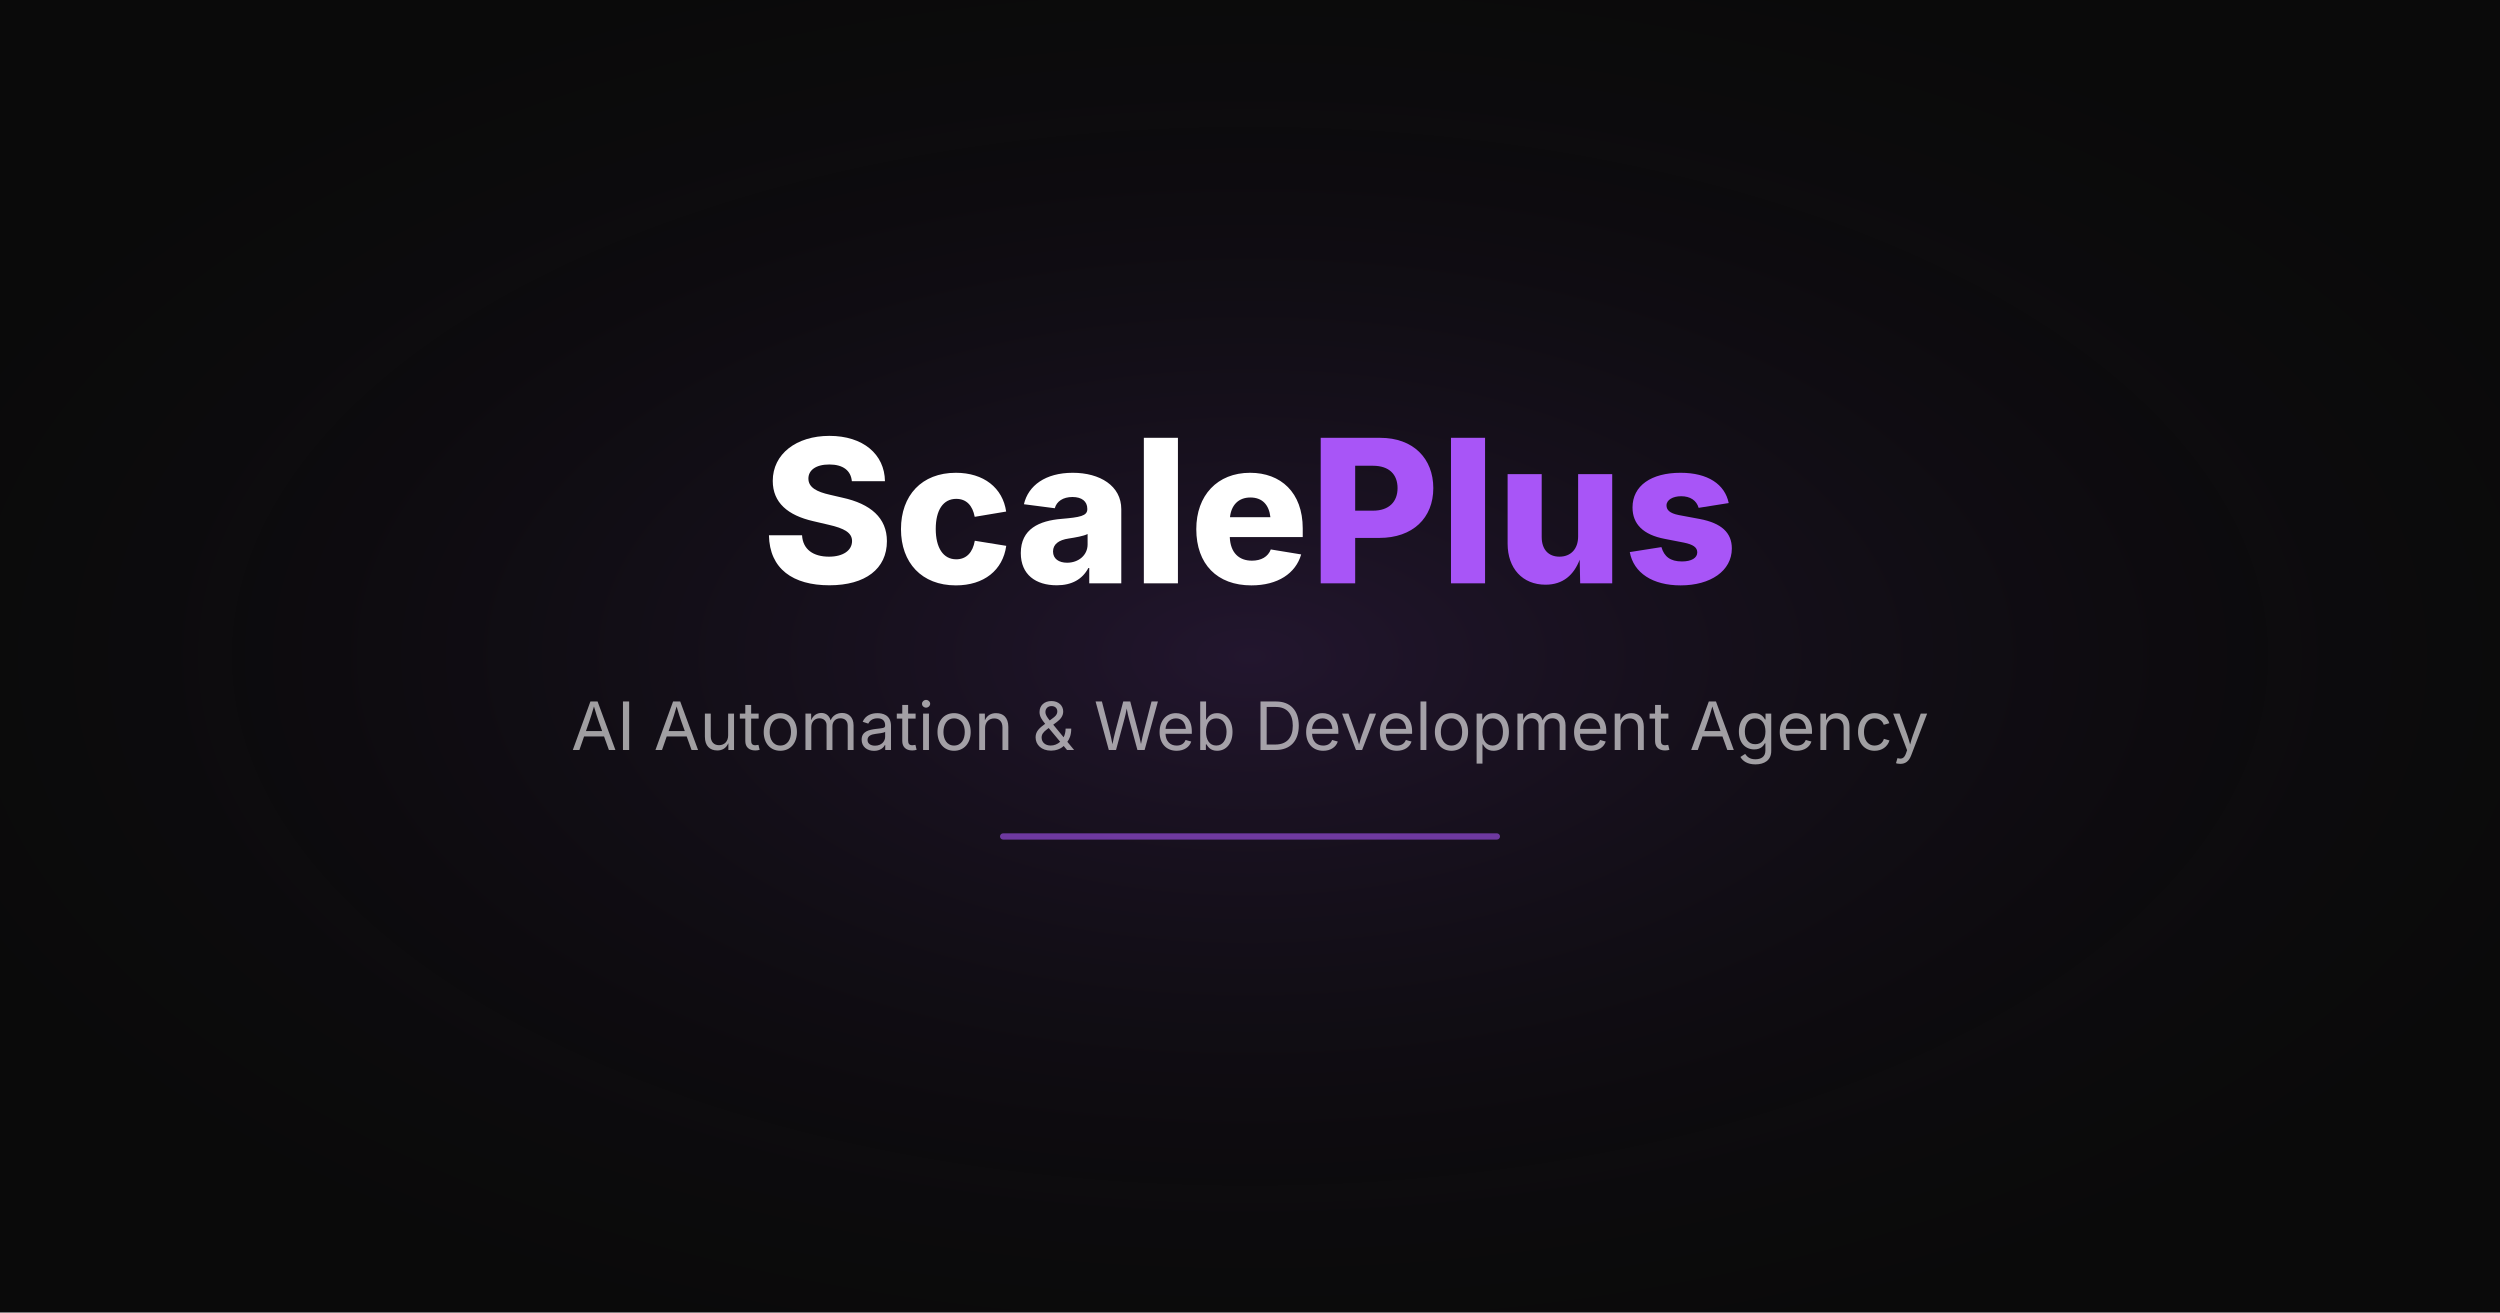
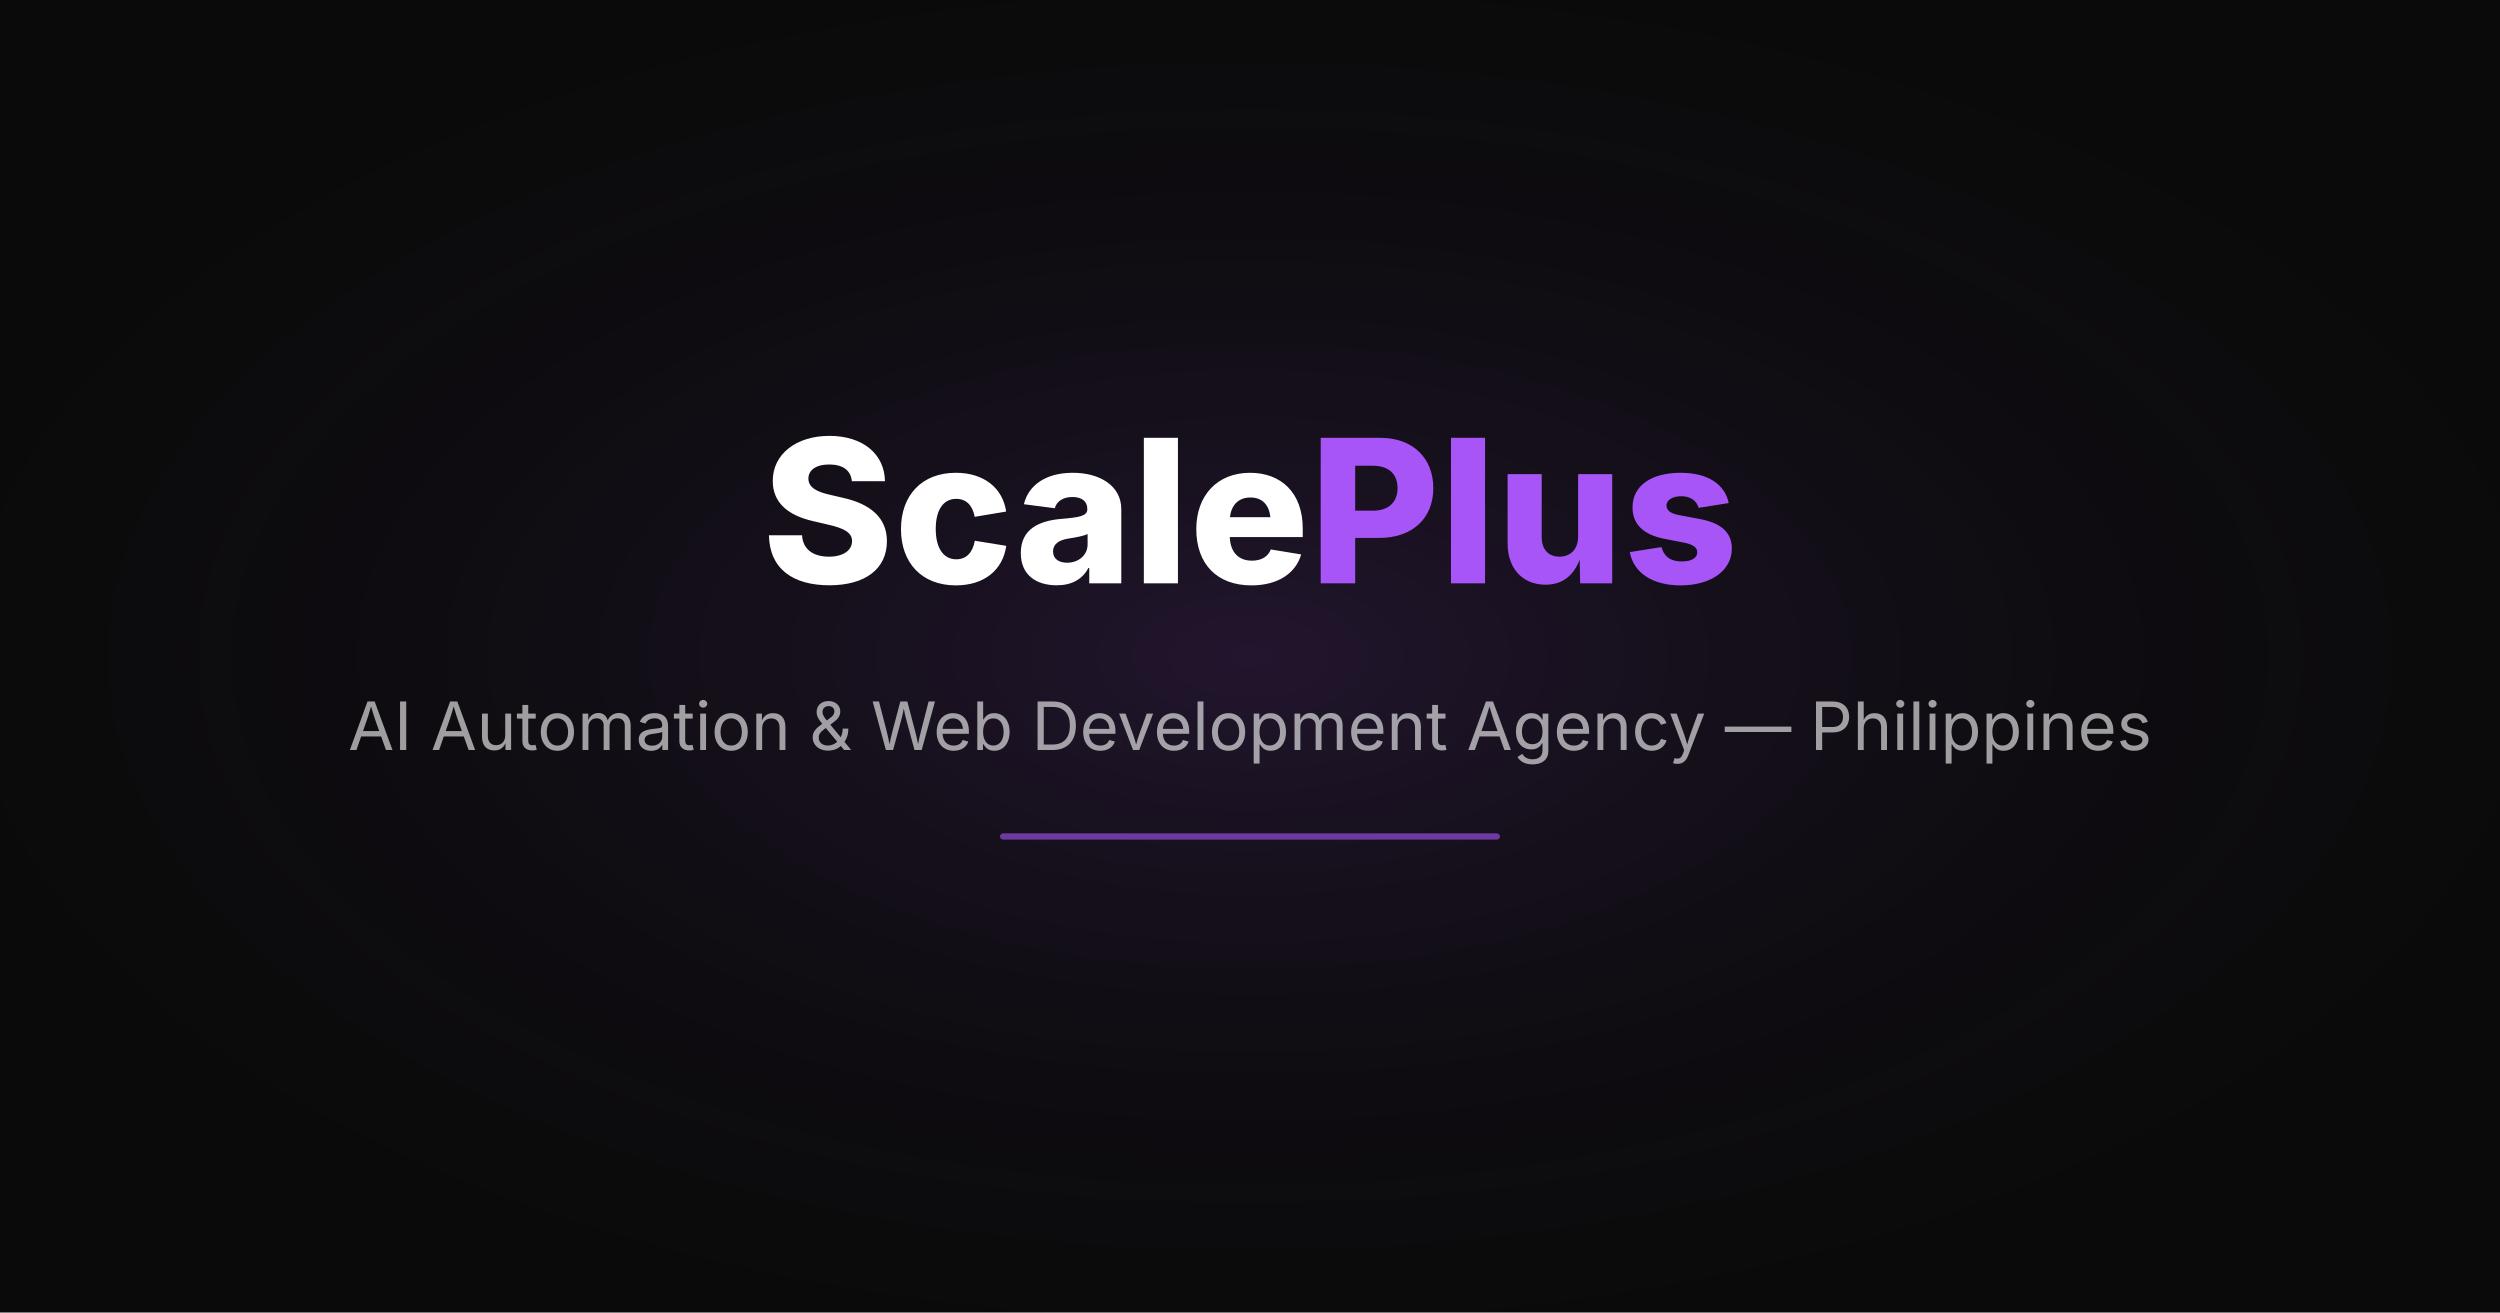
<svg xmlns="http://www.w3.org/2000/svg" viewBox="0 0 1200 630">
  <defs>
    <radialGradient id="glow" cx="50%" cy="50%" r="60%">
      <stop offset="0%" stop-color="#a855f7" stop-opacity="0.15" />
      <stop offset="100%" stop-color="#0a0a0a" stop-opacity="0" />
    </radialGradient>
  </defs>
  <rect width="1200" height="630" fill="#0a0a0a" />
  <rect width="1200" height="630" fill="url(#glow)" />
  <text x="600" y="280" text-anchor="middle" font-family="system-ui, -apple-system, sans-serif" font-weight="800" font-size="96" fill="#ffffff">Scale<tspan fill="#a855f7">Plus</tspan>
  </text>
-   <text x="600" y="360" text-anchor="middle" font-family="system-ui, -apple-system, sans-serif" font-weight="400" font-size="32" fill="rgba(255,255,255,0.6)">AI Automation &amp; Web Development Agency</text>
+   <text x="600" y="360" text-anchor="middle" font-family="system-ui, -apple-system, sans-serif" font-weight="400" font-size="32" fill="rgba(255,255,255,0.6)">AI Automation &amp; Web Development Agency — Philippines</text>
  <rect x="480" y="400" width="240" height="3" rx="1.5" fill="#a855f7" opacity="0.6" />
</svg>
